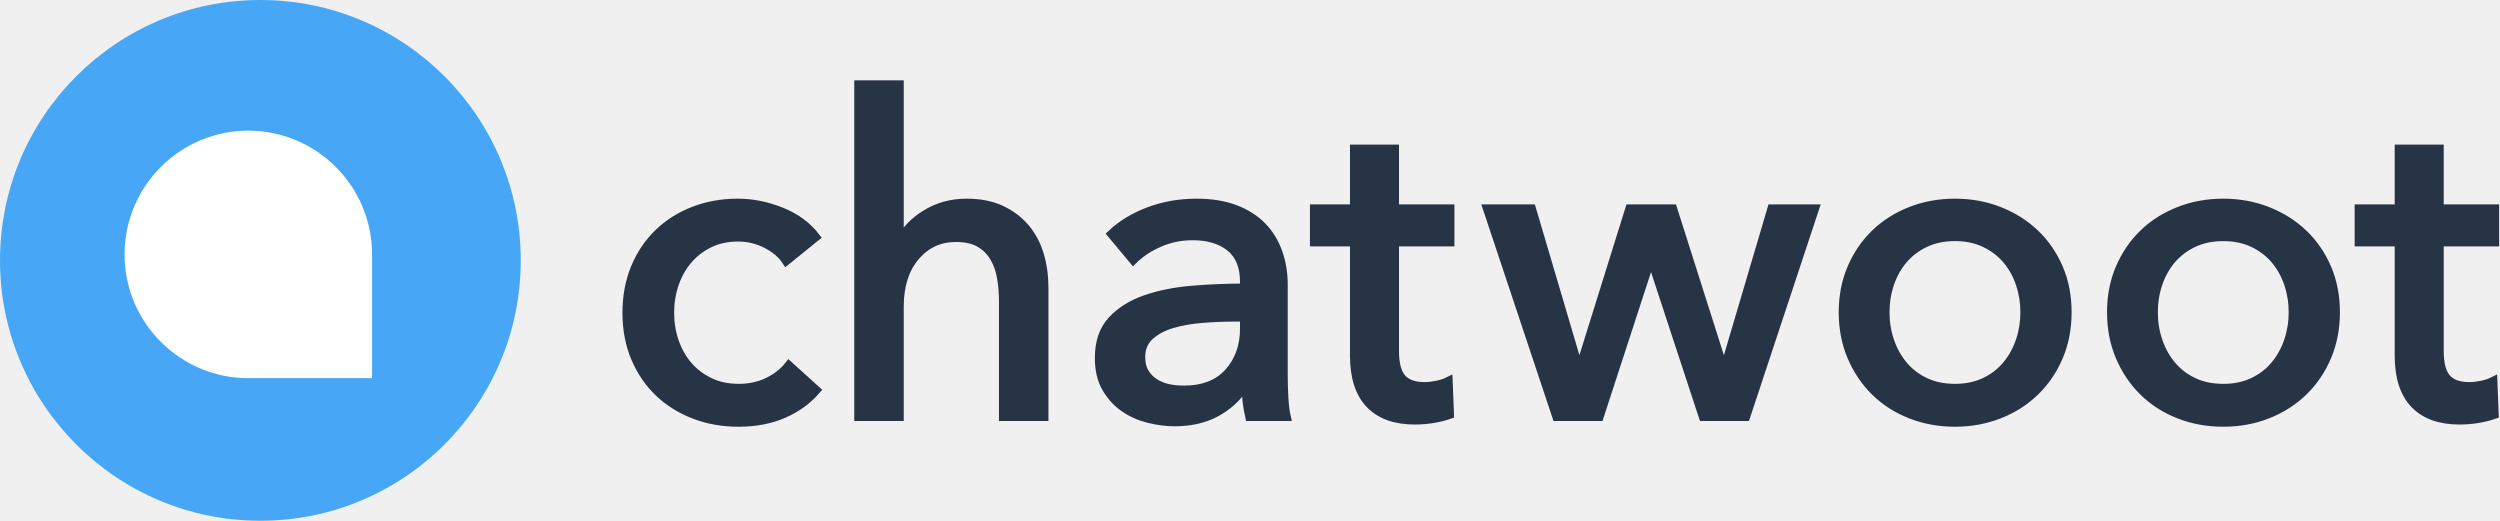
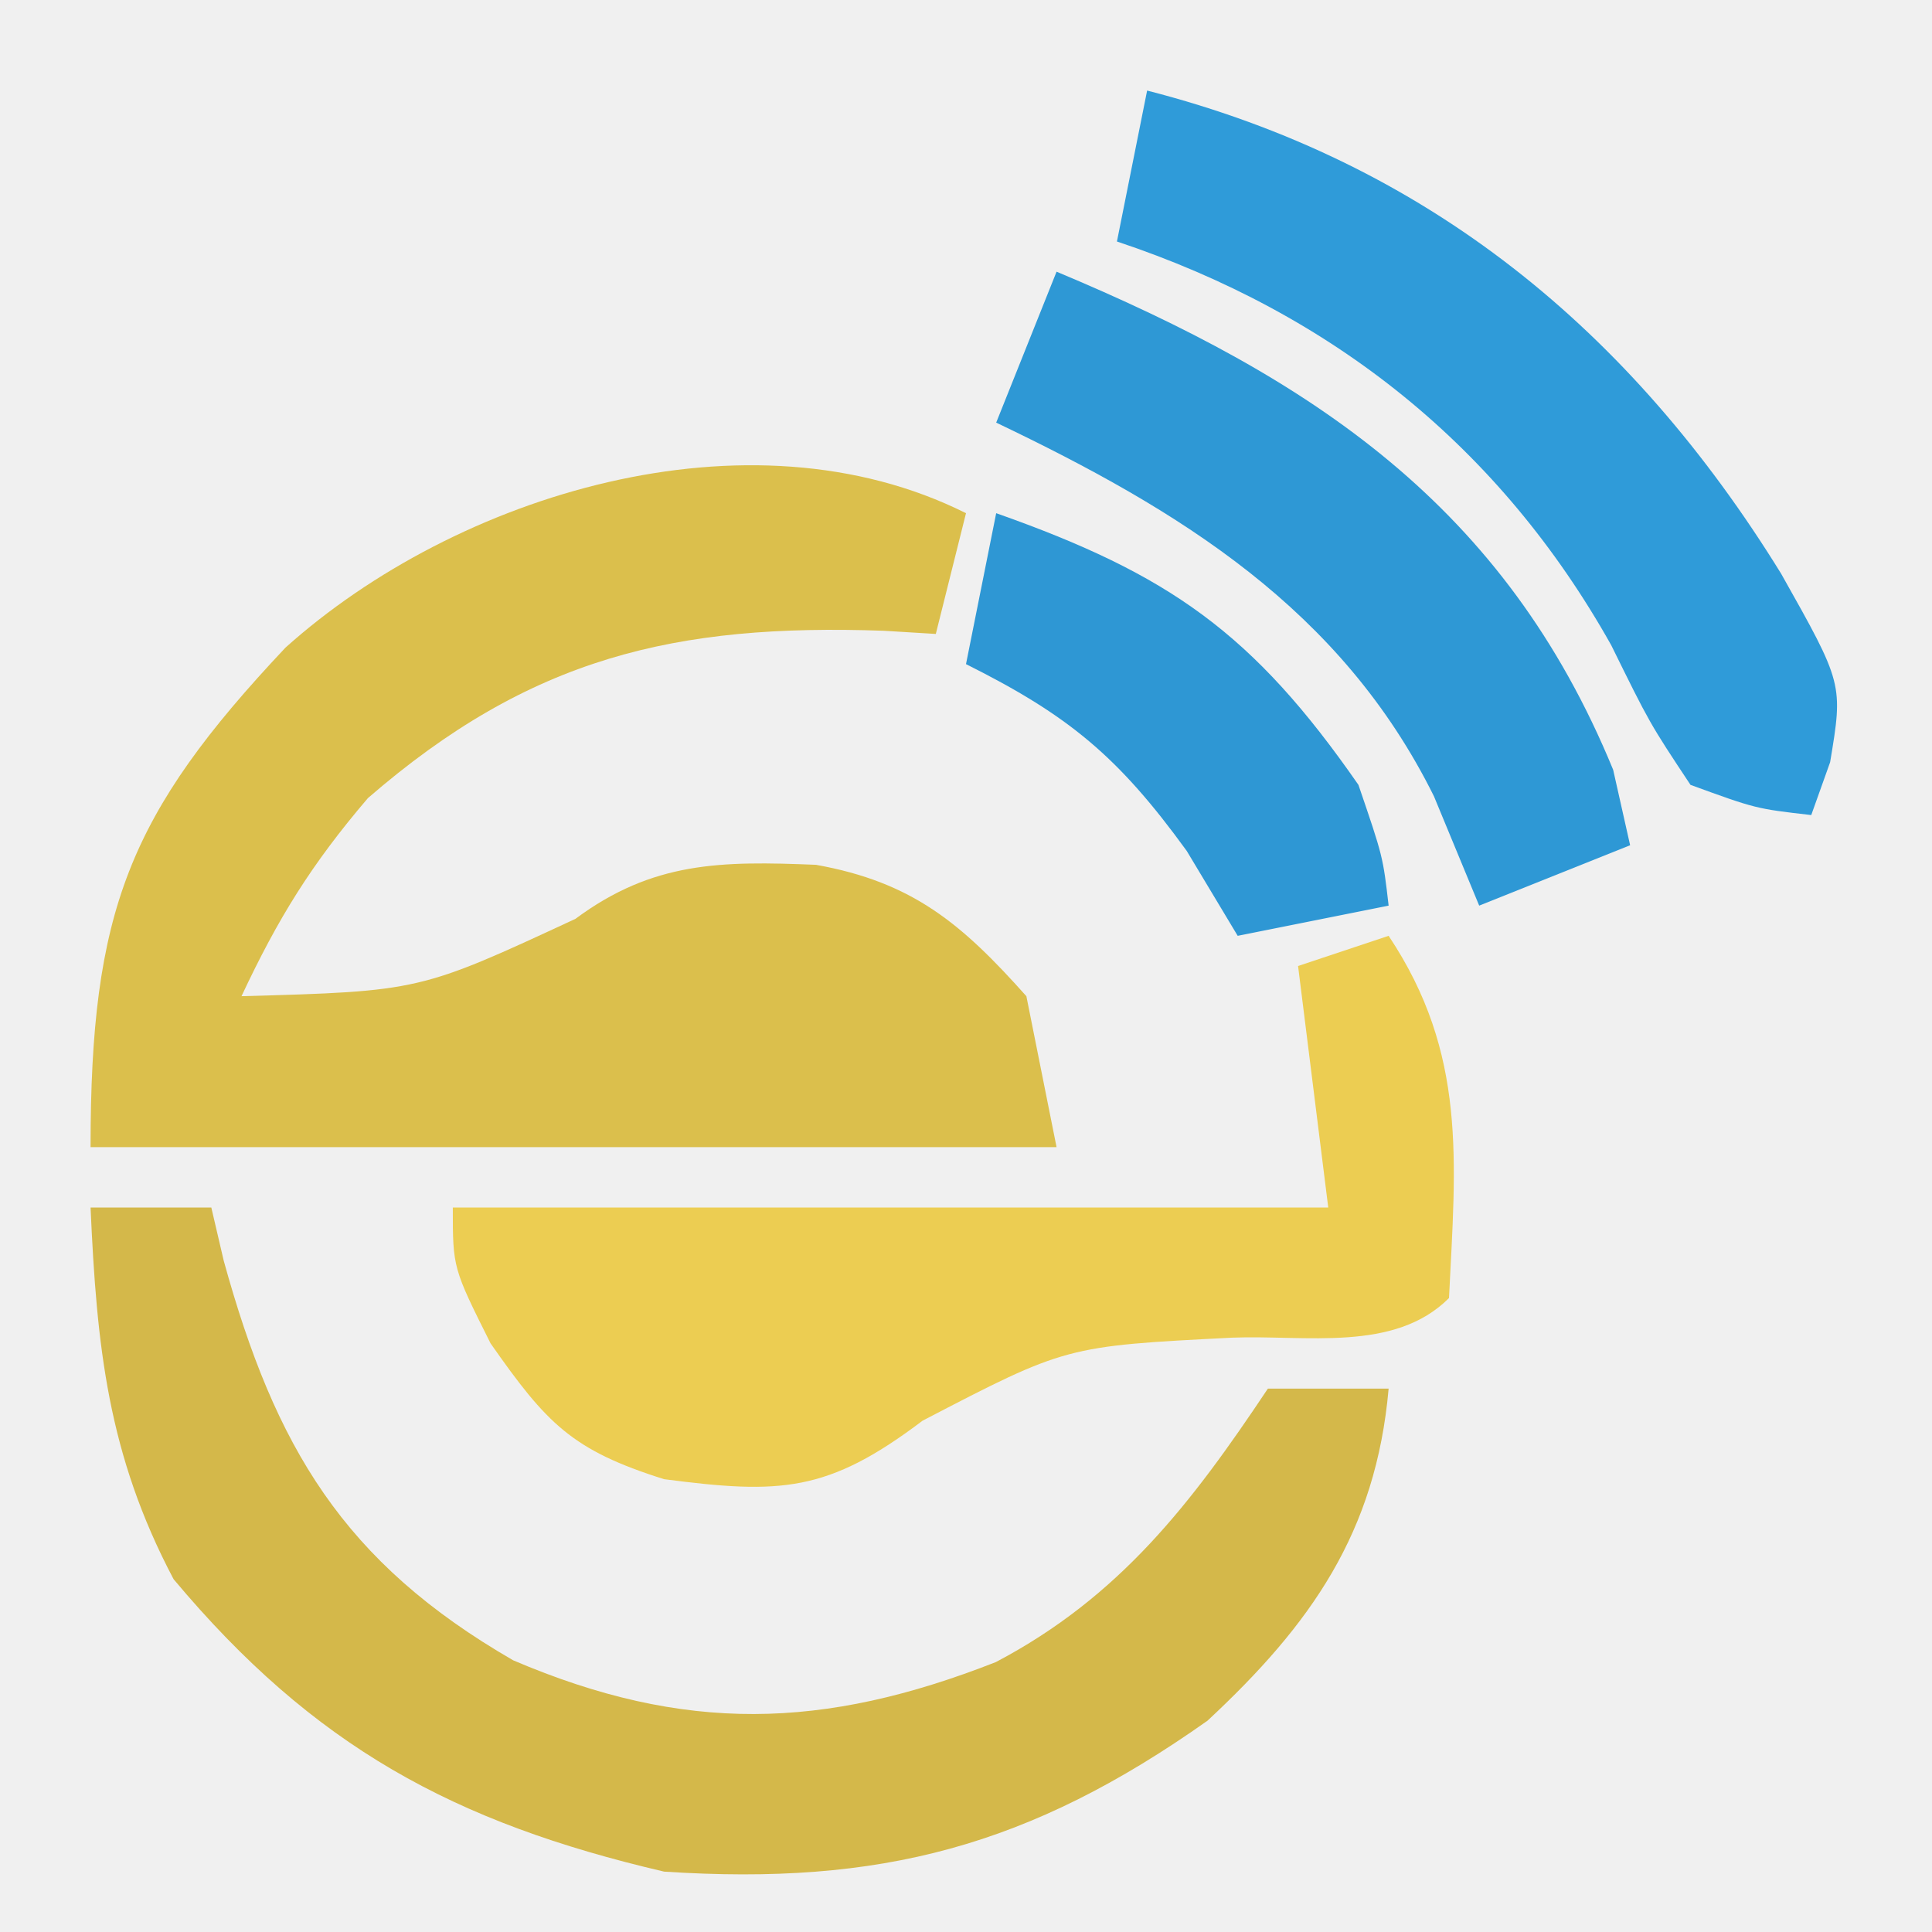
- <svg xmlns="http://www.w3.org/2000/svg" width="2458px" height="512px" viewBox="0 0 2458 512" version="1.1">
-   <g id="Logo" stroke="none" stroke-width="1" fill="none" fill-rule="evenodd">
-     <g id="on_white" fill-rule="nonzero">
-       <g id="woot-log">
-         <circle id="Oval" fill="#47A7F6" cx="256" cy="256" r="256" />
-         <path d="M362.808,368.808 L244.123,368.808 C178.699,368.808 125.457,315.562 125.457,250.122 C125.457,184.703 178.699,131.457 244.124,131.457 C309.565,131.457 362.808,184.703 362.808,250.122 L362.808,368.808 Z" id="Fill-1" stroke="#FFFFFF" stroke-width="6" fill="#FFFFFF" />
-       </g>
-       <path d="M772.982,256.848 C768.658,250.217 762.171,244.667 753.522,240.198 C744.872,235.73 735.647,233.495 725.844,233.495 C715.177,233.495 705.735,235.513 697.518,239.55 C689.302,243.586 682.31,248.992 676.544,255.767 C670.778,262.542 666.381,270.398 663.354,279.336 C660.327,288.273 658.813,297.643 658.813,307.446 C658.813,317.248 660.327,326.618 663.354,335.555 C666.381,344.493 670.778,352.349 676.544,359.124 C682.31,365.899 689.374,371.305 697.735,375.341 C706.095,379.378 715.609,381.396 726.277,381.396 C736.656,381.396 746.098,379.378 754.603,375.341 C763.108,371.305 770.099,365.827 775.577,358.908 L802.822,383.558 C794.173,393.649 783.361,401.505 770.387,407.127 C757.414,412.749 742.71,415.56 726.277,415.56 C710.42,415.56 695.789,412.965 682.382,407.776 C668.976,402.586 657.372,395.307 647.569,385.937 C637.767,376.567 630.055,365.251 624.433,351.989 C618.811,338.727 616,323.879 616,307.446 C616,291.3 618.739,276.597 624.217,263.335 C629.695,250.073 637.335,238.685 647.137,229.171 C656.939,219.657 668.544,212.305 681.95,207.115 C695.356,201.926 709.843,199.331 725.412,199.331 C739.827,199.331 754.17,202.214 768.441,207.98 C782.713,213.746 794.028,222.107 802.389,233.063 L772.982,256.848 Z M885.421,236.09 C890.322,225.999 898.683,217.35 910.504,210.143 C922.324,202.935 935.586,199.331 950.29,199.331 C963.552,199.331 974.94,201.565 984.454,206.034 C993.968,210.503 1001.896,216.485 1008.239,223.981 C1014.582,231.477 1019.267,240.27 1022.294,250.361 C1025.321,260.452 1026.835,271.263 1026.835,282.795 L1026.835,409.938 L986.184,409.938 L986.184,296.634 C986.184,288.273 985.535,280.345 984.238,272.849 C982.94,265.353 980.562,258.722 977.102,252.956 C973.643,247.19 968.958,242.577 963.047,239.117 C957.137,235.658 949.425,233.928 939.911,233.928 C923.766,233.928 910.504,240.054 900.125,252.307 C889.746,264.56 884.556,280.921 884.556,301.391 L884.556,409.938 L843.905,409.938 L843.905,83 L884.556,83 L884.556,236.09 L885.421,236.09 Z M1223.171,277.174 C1223.171,261.893 1218.558,250.577 1209.332,243.226 C1200.106,235.874 1187.853,232.198 1172.573,232.198 C1161.041,232.198 1150.157,234.432 1139.923,238.901 C1129.688,243.37 1121.111,249.064 1114.191,255.983 L1092.568,230.036 C1102.659,220.522 1114.984,213.026 1129.544,207.548 C1144.103,202.07 1159.743,199.331 1176.465,199.331 C1191.169,199.331 1203.926,201.421 1214.738,205.602 C1225.549,209.782 1234.415,215.476 1241.334,222.684 C1248.253,229.892 1253.443,238.396 1256.902,248.199 C1260.362,258.001 1262.092,268.524 1262.092,279.768 L1262.092,369.287 C1262.092,376.206 1262.308,383.486 1262.741,391.126 C1263.173,398.766 1263.966,405.037 1265.119,409.938 L1228.36,409.938 C1226.054,400.136 1224.9,390.333 1224.9,380.531 L1223.603,380.531 C1216.107,391.487 1206.665,399.991 1195.277,406.046 C1183.889,412.1 1170.411,415.128 1154.842,415.128 C1146.77,415.128 1138.337,414.046 1129.544,411.884 C1120.75,409.722 1112.75,406.19 1105.542,401.289 C1098.334,396.388 1092.352,389.901 1087.595,381.828 C1082.838,373.756 1080.46,363.809 1080.46,351.989 C1080.46,336.42 1084.64,324.095 1093.001,315.014 C1101.362,305.932 1112.317,299.013 1125.868,294.256 C1139.418,289.499 1154.698,286.399 1171.708,284.958 C1188.718,283.516 1205.872,282.795 1223.171,282.795 L1223.171,277.174 Z M1213.224,312.203 C1203.133,312.203 1192.682,312.635 1181.871,313.5 C1171.059,314.365 1161.257,316.095 1152.464,318.689 C1143.67,321.284 1136.391,325.176 1130.625,330.366 C1124.859,335.555 1121.976,342.475 1121.976,351.124 C1121.976,357.178 1123.201,362.224 1125.651,366.26 C1128.102,370.296 1131.345,373.612 1135.382,376.206 C1139.418,378.801 1143.887,380.603 1148.788,381.612 C1153.689,382.621 1158.734,383.126 1163.924,383.126 C1182.952,383.126 1197.584,377.432 1207.818,366.044 C1218.053,354.655 1223.171,340.312 1223.171,323.014 L1223.171,312.203 L1213.224,312.203 Z M1425.993,238.252 L1371.504,238.252 L1371.504,345.069 C1371.504,357.467 1373.81,366.332 1378.423,371.666 C1383.036,376.999 1390.388,379.666 1400.478,379.666 C1404.226,379.666 1408.263,379.234 1412.587,378.369 C1416.912,377.504 1420.804,376.206 1424.264,374.477 L1425.561,407.776 C1420.66,409.506 1415.254,410.875 1409.344,411.884 C1403.433,412.893 1397.307,413.398 1390.964,413.398 C1371.648,413.398 1356.872,408.064 1346.637,397.397 C1336.402,386.729 1331.285,370.729 1331.285,349.394 L1331.285,238.252 L1291.931,238.252 L1291.931,204.953 L1331.285,204.953 L1331.285,146.139 L1371.504,146.139 L1371.504,204.953 L1425.993,204.953 L1425.993,238.252 Z M1506.078,204.953 L1552.351,361.503 L1553.216,361.503 L1602.083,204.953 L1644.897,204.953 L1694.629,361.503 L1695.494,361.503 L1741.767,204.953 L1784.581,204.953 L1716.685,409.938 L1674.304,409.938 L1623.706,255.983 L1622.841,255.983 L1572.676,409.938 L1530.295,409.938 L1461.967,204.953 L1506.078,204.953 Z M2032.811,307.013 C2032.811,322.87 2030,337.429 2024.378,350.691 C2018.756,363.953 2010.972,375.413 2001.026,385.072 C1991.079,394.73 1979.331,402.226 1965.78,407.56 C1952.23,412.893 1937.671,415.56 1922.102,415.56 C1906.534,415.56 1891.974,412.893 1878.424,407.56 C1864.873,402.226 1853.197,394.73 1843.395,385.072 C1833.592,375.413 1825.88,363.953 1820.258,350.691 C1814.636,337.429 1811.825,322.87 1811.825,307.013 C1811.825,291.156 1814.636,276.669 1820.258,263.551 C1825.88,250.433 1833.592,239.117 1843.395,229.603 C1853.197,220.089 1864.873,212.665 1878.424,207.332 C1891.974,201.998 1906.534,199.331 1922.102,199.331 C1937.671,199.331 1952.23,201.998 1965.78,207.332 C1979.331,212.665 1991.079,220.089 2001.026,229.603 C2010.972,239.117 2018.756,250.433 2024.378,263.551 C2030,276.669 2032.811,291.156 2032.811,307.013 Z M1990.43,307.013 C1990.43,297.211 1988.917,287.841 1985.89,278.903 C1982.862,269.966 1978.466,262.11 1972.7,255.334 C1966.934,248.559 1959.798,243.154 1951.293,239.117 C1942.788,235.081 1933.058,233.063 1922.102,233.063 C1911.146,233.063 1901.416,235.081 1892.911,239.117 C1884.406,243.154 1877.271,248.559 1871.505,255.334 C1865.738,262.11 1861.342,269.966 1858.315,278.903 C1855.287,287.841 1853.774,297.211 1853.774,307.013 C1853.774,316.816 1855.287,326.185 1858.315,335.123 C1861.342,344.06 1865.738,351.989 1871.505,358.908 C1877.271,365.827 1884.406,371.305 1892.911,375.341 C1901.416,379.378 1911.146,381.396 1922.102,381.396 C1933.058,381.396 1942.788,379.378 1951.293,375.341 C1959.798,371.305 1966.934,365.827 1972.7,358.908 C1978.466,351.989 1982.862,344.06 1985.89,335.123 C1988.917,326.185 1990.43,316.816 1990.43,307.013 Z M2296.611,307.013 C2296.611,322.87 2293.8,337.429 2288.178,350.691 C2282.556,363.953 2274.771,375.413 2264.825,385.072 C2254.878,394.73 2243.13,402.226 2229.58,407.56 C2216.029,412.893 2201.47,415.56 2185.901,415.56 C2170.333,415.56 2155.774,412.893 2142.223,407.56 C2128.673,402.226 2116.996,394.73 2107.194,385.072 C2097.392,375.413 2089.68,363.953 2084.058,350.691 C2078.436,337.429 2075.625,322.87 2075.625,307.013 C2075.625,291.156 2078.436,276.669 2084.058,263.551 C2089.68,250.433 2097.392,239.117 2107.194,229.603 C2116.996,220.089 2128.673,212.665 2142.223,207.332 C2155.774,201.998 2170.333,199.331 2185.901,199.331 C2201.47,199.331 2216.029,201.998 2229.58,207.332 C2243.13,212.665 2254.878,220.089 2264.825,229.603 C2274.771,239.117 2282.556,250.433 2288.178,263.551 C2293.8,276.669 2296.611,291.156 2296.611,307.013 Z M2254.23,307.013 C2254.23,297.211 2252.716,287.841 2249.689,278.903 C2246.662,269.966 2242.265,262.11 2236.499,255.334 C2230.733,248.559 2223.597,243.154 2215.092,239.117 C2206.587,235.081 2196.857,233.063 2185.901,233.063 C2174.946,233.063 2165.215,235.081 2156.71,239.117 C2148.205,243.154 2141.07,248.559 2135.304,255.334 C2129.538,262.11 2125.141,269.966 2122.114,278.903 C2119.087,287.841 2117.573,297.211 2117.573,307.013 C2117.573,316.816 2119.087,326.185 2122.114,335.123 C2125.141,344.06 2129.538,351.989 2135.304,358.908 C2141.07,365.827 2148.205,371.305 2156.71,375.341 C2165.215,379.378 2174.946,381.396 2185.901,381.396 C2196.857,381.396 2206.587,379.378 2215.092,375.341 C2223.597,371.305 2230.733,365.827 2236.499,358.908 C2242.265,351.989 2246.662,344.06 2249.689,335.123 C2252.716,326.185 2254.23,316.816 2254.23,307.013 Z M2453.16,238.252 L2398.671,238.252 L2398.671,345.069 C2398.671,357.467 2400.977,366.332 2405.59,371.666 C2410.203,376.999 2417.554,379.666 2427.645,379.666 C2431.393,379.666 2435.429,379.234 2439.754,378.369 C2444.079,377.504 2447.971,376.206 2451.43,374.477 L2452.728,407.776 C2447.827,409.506 2442.421,410.875 2436.511,411.884 C2430.6,412.893 2424.474,413.398 2418.131,413.398 C2398.815,413.398 2384.039,408.064 2373.804,397.397 C2363.569,386.729 2358.452,370.729 2358.452,349.394 L2358.452,238.252 L2319.098,238.252 L2319.098,204.953 L2358.452,204.953 L2358.452,146.139 L2398.671,146.139 L2398.671,204.953 L2453.16,204.953 L2453.16,238.252 Z" id="chatwoot" stroke="#273445" stroke-width="8" fill="#273444" />
-     </g>
-   </g>
+ <svg xmlns="http://www.w3.org/2000/svg" version="1.1" width="64" height="64">
+   <path d="M0 0 C-0.33 1.32 -0.66 2.64 -1 4 C-1.568 3.965 -2.137 3.93 -2.723 3.895 C-9.635 3.652 -14.436 4.778 -19.812 9.438 C-21.692 11.639 -22.79 13.421 -24 16 C-18.101 15.836 -18.101 15.836 -12.938 13.438 C-10.37 11.532 -8.107 11.52 -4.969 11.648 C-1.759 12.222 -0.136 13.605 2 16 C2.33 17.65 2.66 19.3 3 21 C-7.56 21 -18.12 21 -29 21 C-29 13.178 -27.747 9.978 -22.543 4.453 C-16.891 -0.618 -7.216 -3.608 0 0 Z " fill="#DBBF4C" transform="translate(32,17)" />
+   <path d="M0 0 C1.32 0 2.64 0 4 0 C4.135 0.58 4.271 1.16 4.41 1.758 C6.115 7.943 8.369 11.748 14 15 C19.675 17.423 24.275 17.302 29.988 15.059 C34.097 12.896 36.473 9.791 39 6 C40.32 6 41.64 6 43 6 C42.579 10.766 40.423 13.814 37 17 C31.104 21.168 26.163 22.47 19 22 C12.035 20.375 7.389 17.854 2.75 12.312 C0.57 8.187 0.205 4.606 0 0 Z " fill="#D4B84A" transform="translate(3,40)" />
+   <path d="M0 0 C2.606 3.909 2.223 7.461 2 12 C0.19 13.81 -2.745 13.216 -5.188 13.312 C-10.689 13.592 -10.689 13.592 -15.438 16.062 C-18.581 18.439 -20.144 18.503 -24 18 C-27.055 17.04 -27.888 16.159 -29.75 13.5 C-31 11 -31 11 -31 9 C-21.43 9 -11.86 9 -2 9 C-2.33 6.36 -2.66 3.72 -3 1 C-2.01 0.67 -1.02 0.34 0 0 Z " fill="#ECCD52" transform="translate(46,31)" />
+   <path d="M0 0 C9.288 2.382 16.027 7.946 21 16 C23.058 19.654 23.058 19.654 22.625 22.25 C22.316 23.116 22.316 23.116 22 24 C20.164 23.789 20.164 23.789 18 23 C16.648 20.961 16.648 20.961 15.375 18.375 C11.695 11.814 6.157 7.386 -1 5 C-0.67 3.35 -0.34 1.7 0 0 Z " fill="#2F9BD9" transform="translate(38,3)" />
+   <path d="M0 0 C8.486 3.551 14.847 7.759 18.438 16.5 C18.623 17.325 18.809 18.15 19 19 C17.35 19.66 15.7 20.32 14 21 C13.258 19.206 13.258 19.206 12.5 17.375 C9.425 11.181 4.096 7.912 -2 5 C-1.34 3.35 -0.68 1.7 0 0 Z " fill="#2E98D5" transform="translate(35,9)" />
+   <path d="M0 0 C5.742 2.027 8.513 3.974 12 9 C12.812 11.375 12.812 11.375 13 13 C11.35 13.33 9.7 13.66 8 14 C7.443 13.072 6.886 12.144 6.312 11.188 C4.042 8.058 2.405 6.702 -1 5 C-0.67 3.35 -0.34 1.7 0 0 Z " fill="#2E97D4" transform="translate(33,17)" />
</svg>
